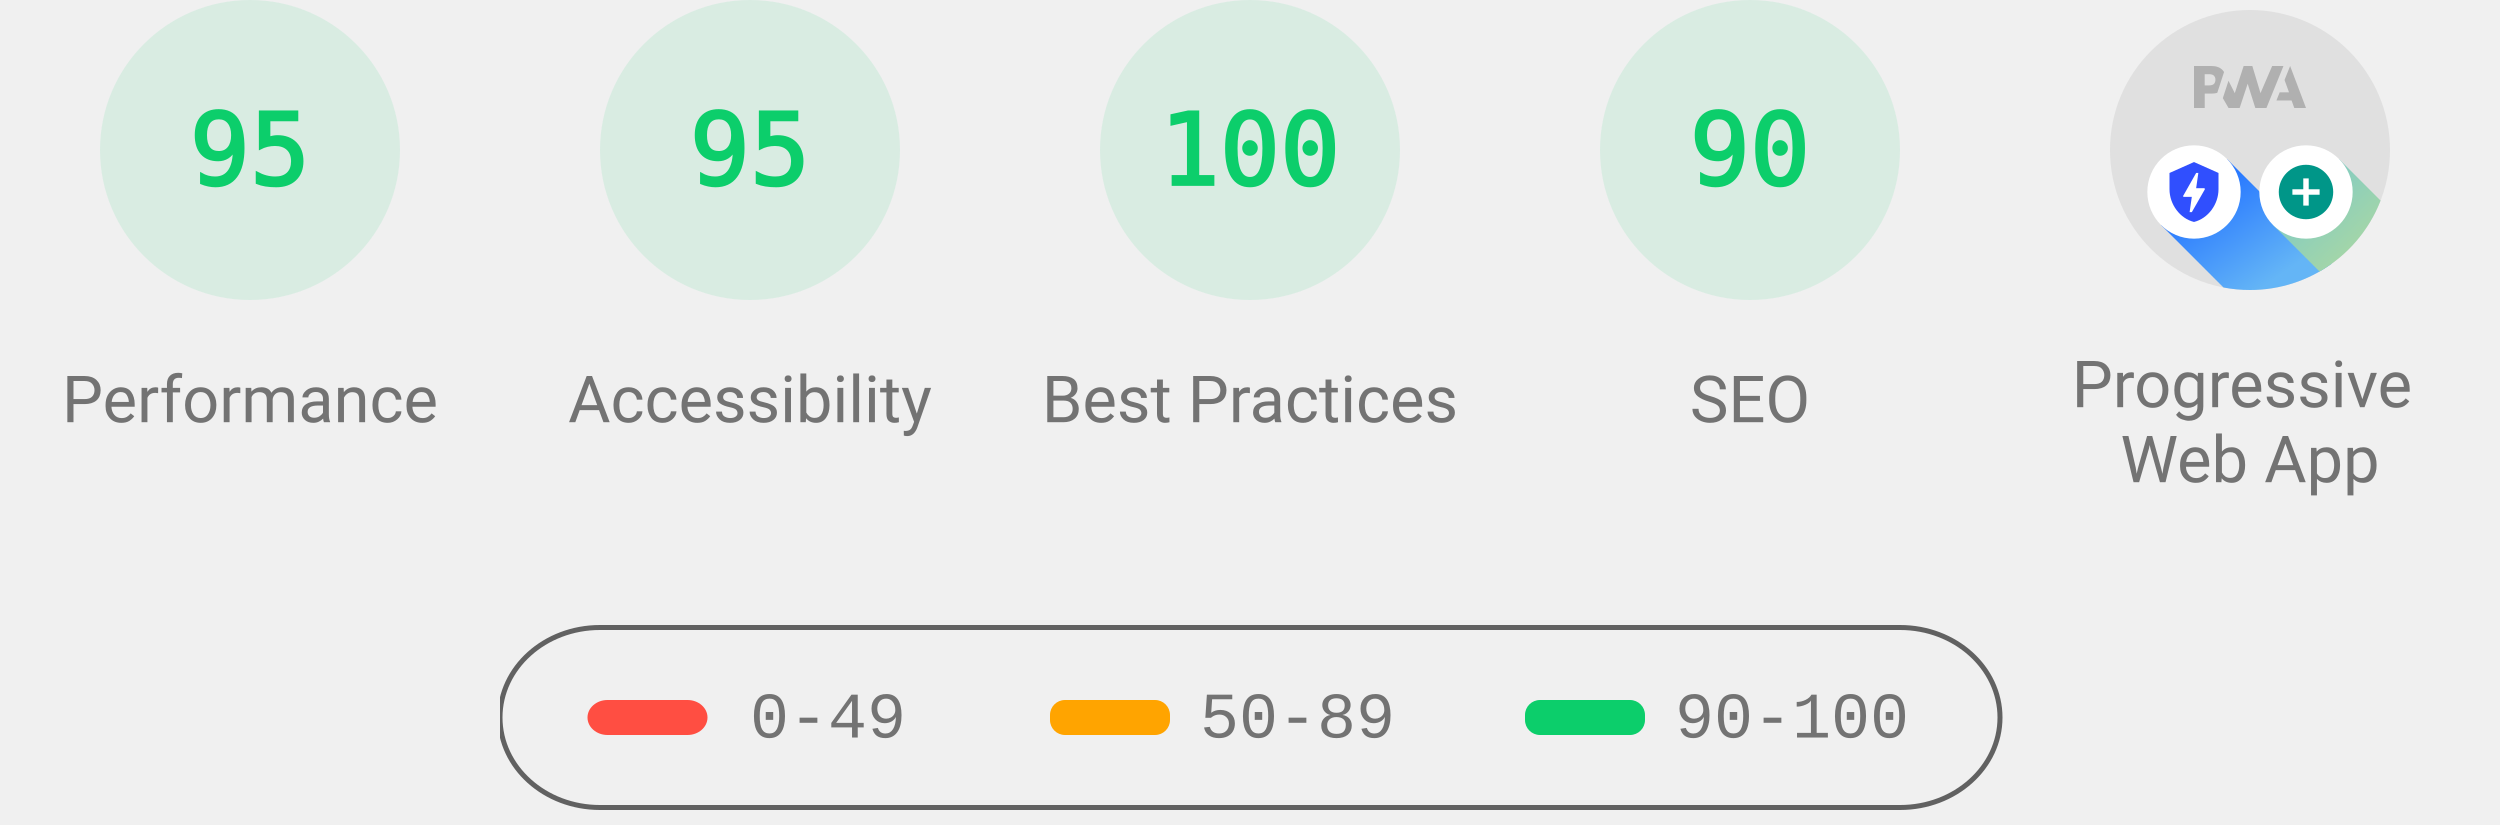
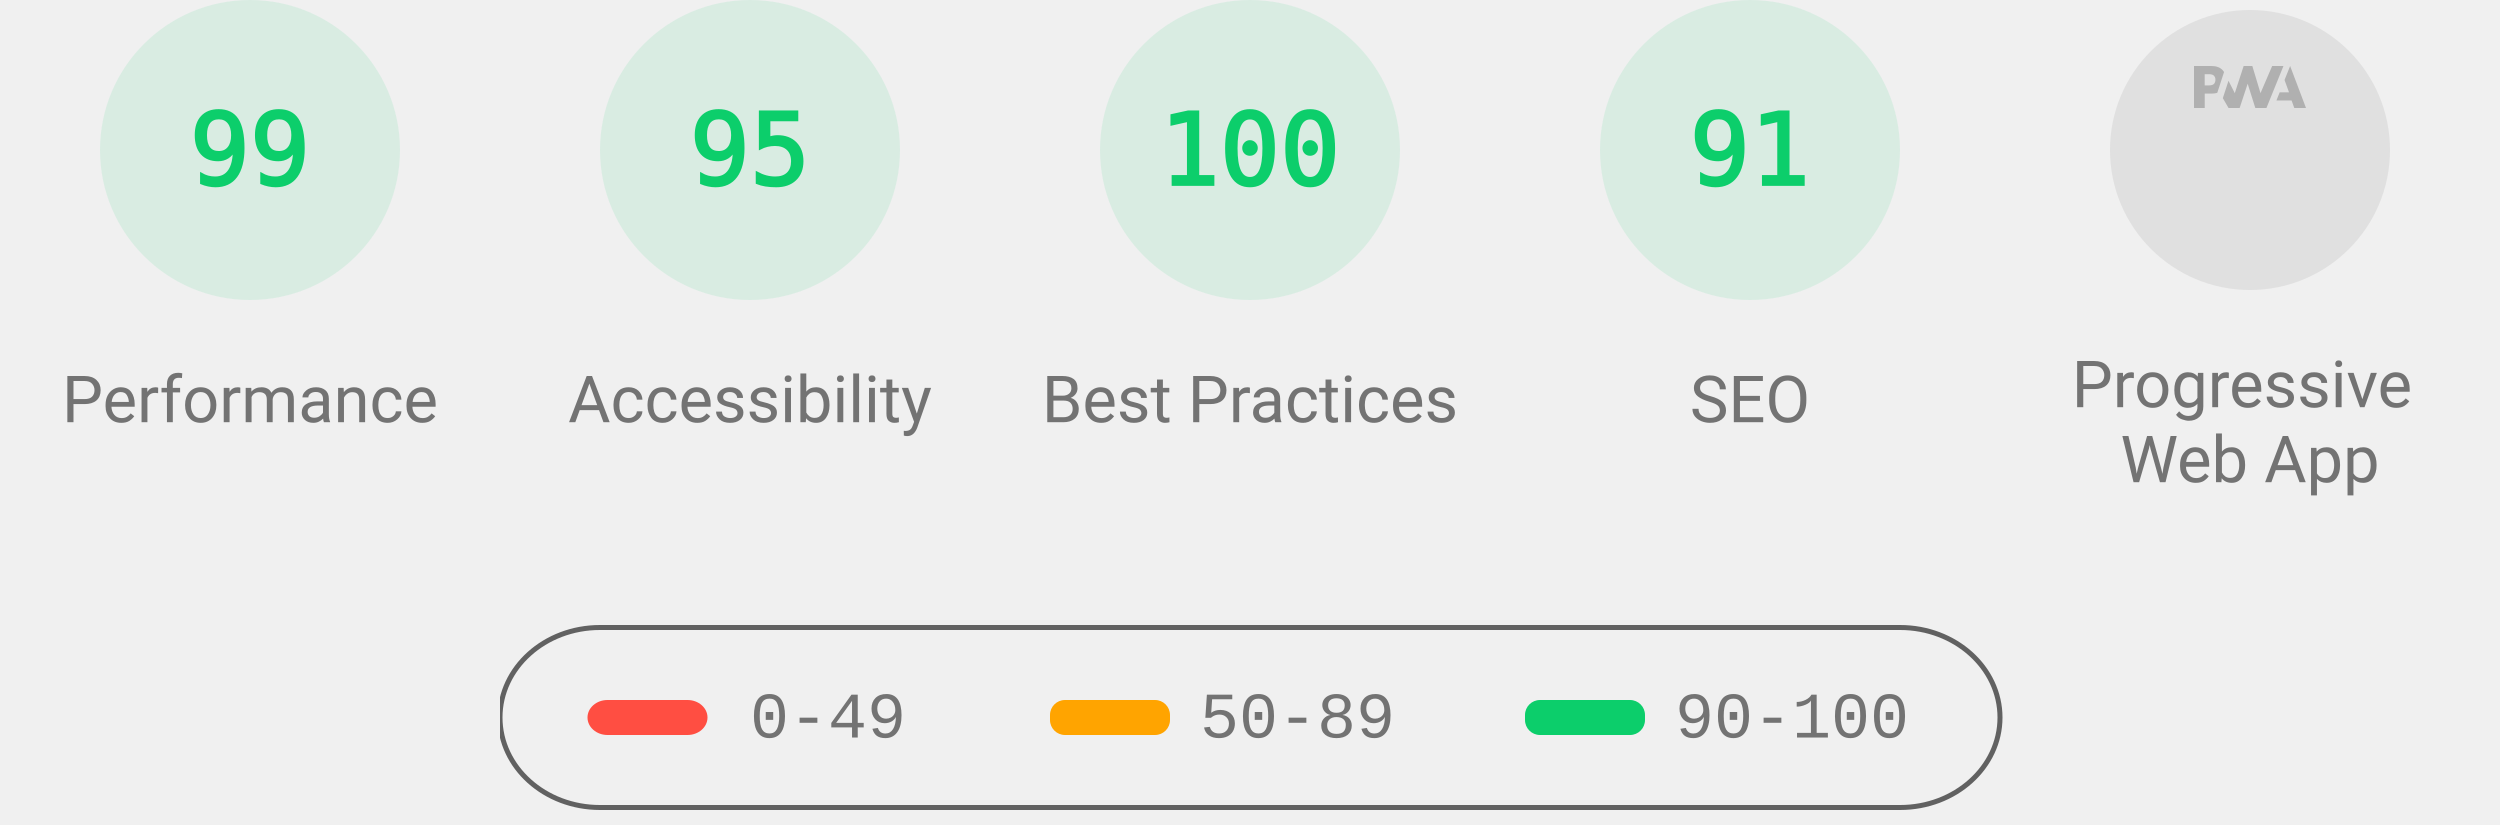
<svg xmlns="http://www.w3.org/2000/svg" class="theme--agnostic" fill="none" width="1000" height="330">
  <style>
			.gauge-base {
				opacity: 0.1
			}

			.gauge-arc {
				fill: none;
				animation-delay: 250ms;
				stroke-linecap: round;
				transform: rotate(-90deg);
				transform-origin: 100px 60px;
				animation: load-gauge 1s ease forwards
			}

			.guage-text {
				font-size: 40px;
				font-family: monospace;
				text-align: center
			}

			.guage-red {
				color: #ff4e42;
				fill: #ff4e42;
				stroke: #ff4e42
			}
			.guage-orange {
				color: #ffa400;
				fill: #ffa400;
				stroke: #ffa400
			}
			.guage-green {
				color: #0cce6b;
				fill: #0cce6b;
				stroke: #0cce6b
			}
			.theme--agnostic .guage-undefined {
				color: #5c5c5c;
				fill: #5c5c5c;
				stroke: #5c5c5c
			}
			.theme--light .guage-undefined {
				color: #1e1e1e;
				fill: #1e1e1e;
				stroke: #1e1e1e
			}
			.theme--dark .guage-undefined {
				color: #f5f5f5;
				fill: #f5f5f5;
				stroke: #f5f5f5
			}

			.guage-title {
				stroke: none;
				font-size: 26px;
				line-height: 26px;
				font-family: Roboto, Halvetica, Arial, sans-serif
			}
			.metric.guage-title {
				font-family: 'Courier New', Courier, monospace
			}
			.theme--agnostic .guage-title {
				color: #737373;
				fill: #737373
			}
			.theme--light .guage-title {
				color: #212121;
				fill: #212121
			}
			.theme--dark .guage-title {
				color: #f5f5f5;
				fill: #f5f5f5
			}

			@keyframes load-gauge {
				from {
					stroke-dasharray: 0 352.858
				}
			}
			.lh-gauge--pwa__disc {
				fill: #e0e0e0
			}
			.lh-gauge--pwa__logo {
				position: relative;
				fill: #b0b0b0
			}
			.lh-gauge--pwa__invisible {
				display: none
			}
			.lh-gauge--pwa__visible {
				display: inline
			}
			.guage-invisible {
				display: none
			}
			.lh-gauge--pwa__logo--primary-color {
				fill: #304ffe
			}
			.theme--agnostic .lh-gauge--pwa__logo--secondary-color {
				fill: #787878
			}
			.theme--light .lh-gauge--pwa__logo--secondary-color {
				fill: #3d3d3d
			}
			.theme--dark .lh-gauge--pwa__logo--secondary-color {
				fill: #d8b6b6
			}
			.theme--light #svg_2 {
				stroke: #00000022
			}
			.theme--agnostic #svg_2 {
				stroke: #616161
			}
			.theme--light #svg_2 {
				stroke: #00000022
			}
			.theme--dark #svg_2 {
				stroke: #f5f5f566
			}
		</style>
  <svg class="guage-div guage-perf guage-green" viewBox="0 0 200 200" width="200" height="200" x="0" y="0">
    <circle class="gauge-base" r="56" cx="100" cy="60" stroke-width="8" />
-     <circle class="gauge-arc guage-arc-1" r="56" cx="100" cy="60" stroke-width="8" style="stroke-dasharray: 334.265, 351.858;" />
-     <text class="guage-text" x="100px" y="60px" alignment-baseline="central" dominant-baseline="central" text-anchor="middle">95</text>
+     <circle class="gauge-arc guage-arc-1" r="56" cx="100" cy="60" stroke-width="8" style="stroke-dasharray: 348.339, 351.858;" />
+     <text class="guage-text" x="100px" y="60px" alignment-baseline="central" dominant-baseline="central" text-anchor="middle">99</text>
    <text class="guage-title" x="100px" y="160px" alignment-baseline="central" dominant-baseline="central" text-anchor="middle">Performance</text>
  </svg>,<svg class="guage-div guage-perf guage-green" viewBox="0 0 200 200" width="200" height="200" x="200" y="0">
    <circle class="gauge-base" r="56" cx="100" cy="60" stroke-width="8" />
    <circle class="gauge-arc guage-arc-1" r="56" cx="100" cy="60" stroke-width="8" style="stroke-dasharray: 334.265, 351.858;" />
    <text class="guage-text" x="100px" y="60px" alignment-baseline="central" dominant-baseline="central" text-anchor="middle">95</text>
    <text class="guage-title" x="100px" y="160px" alignment-baseline="central" dominant-baseline="central" text-anchor="middle">Accessibility</text>
  </svg>,<svg class="guage-div guage-perf guage-green" viewBox="0 0 200 200" width="200" height="200" x="400" y="0">
    <circle class="gauge-base" r="56" cx="100" cy="60" stroke-width="8" />
    <circle class="gauge-arc guage-arc-1" r="56" cx="100" cy="60" stroke-width="8" style="stroke-dasharray: 351.858, 351.858;" />
    <text class="guage-text" x="100px" y="60px" alignment-baseline="central" dominant-baseline="central" text-anchor="middle">100</text>
    <text class="guage-title" x="100px" y="160px" alignment-baseline="central" dominant-baseline="central" text-anchor="middle">Best Practices</text>
  </svg>,<svg class="guage-div guage-perf guage-green" viewBox="0 0 200 200" width="200" height="200" x="600" y="0">
    <circle class="gauge-base" r="56" cx="100" cy="60" stroke-width="8" />
-     <circle class="gauge-arc guage-arc-1" r="56" cx="100" cy="60" stroke-width="8" style="stroke-dasharray: 316.672, 351.858;" />
-     <text class="guage-text" x="100px" y="60px" alignment-baseline="central" dominant-baseline="central" text-anchor="middle">90</text>
+     <circle class="gauge-arc guage-arc-1" r="56" cx="100" cy="60" stroke-width="8" style="stroke-dasharray: 320.191, 351.858;" />
+     <text class="guage-text" x="100px" y="60px" alignment-baseline="central" dominant-baseline="central" text-anchor="middle">91</text>
    <text class="guage-title" x="100px" y="160px" alignment-baseline="central" dominant-baseline="central" text-anchor="middle">SEO</text>
  </svg>,<svg class="guage-div guage-pwa" viewBox="0 0 200 200" width="200" height="200" x="800" y="0">
    <svg viewBox="0 0 60 60" width="112" height="112" x="44" y="4">
      <defs>
        <linearGradient id="lh-gauge--pwa__check-circle__gradient-0" x1="50%" y1="0%" x2="50%" y2="100%">
          <stop stop-color="#00C852" offset="0%" />
          <stop stop-color="#009688" offset="100%" />
        </linearGradient>
        <linearGradient id="lh-gauge--pwa__installable__shadow-gradient-0" x1="76.056%" x2="24.111%" y1="82.995%" y2="24.735%">
          <stop stop-color="#A5D6A7" offset="0%" />
          <stop stop-color="#80CBC4" offset="100%" />
        </linearGradient>
        <linearGradient id="lh-gauge--pwa__fast-reliable__shadow-gradient-0" x1="76.056%" y1="82.995%" x2="25.678%" y2="26.493%">
          <stop stop-color="#64B5F6" offset="0%" />
          <stop stop-color="#2979FF" offset="100%" />
        </linearGradient>
        <g id="lh-gauge--pwa__fast-reliable-badge-0">
          <circle fill="#FFFFFF" cx="10" cy="10" r="10" />
          <path fill="#304FFE" d="M10 3.58l5.25 2.34v3.5c0 3.23-2.24 6.26-5.25 7-3.01-.74-5.25-3.77-5.25-7v-3.5L10 3.58zm-.47 10.74l2.76-4.83.03-.07c.04-.08 0-.24-.22-.24h-1.64l.47-3.26h-.47l-2.7 4.77c-.02.01.05-.1-.04.05-.09.16-.1.31.18.31h1.63l-.47 3.27h.47z" />
        </g>
        <g id="lh-gauge--pwa__installable-badge-0">
          <circle fill="#FFFFFF" cx="10" cy="10" r="10" />
          <path fill="#009688" d="M10 4.167A5.835 5.835 0 0 0 4.167 10 5.835 5.835 0 0 0 10 15.833 5.835 5.835 0 0 0 15.833 10 5.835 5.835 0 0 0 10 4.167zm2.917 6.416h-2.334v2.334H9.417v-2.334H7.083V9.417h2.334V7.083h1.166v2.334h2.334v1.166z" />
        </g>
      </defs>
      <g stroke="none" fill-rule="nonzero">
        <circle class="lh-gauge--pwa__disc" cx="30" cy="30" r="30" />
        <g class="lh-gauge--pwa__logo">
          <path d="M35.66 19.39l.7-1.75h2L37.4 15 38.6 12l3.4 9h-2.51l-.58-1.61z" />
          <path d="M33.52 21l3.65-9h-2.42l-2.5 5.82L30.5 12h-1.86l-1.9 5.82-1.35-2.65-1.21 3.72L25.4 21h2.38l1.72-5.2 1.64 5.2z" />
          <path fill-rule="nonzero" d="M20.3 17.91h1.48c.45 0 .85-.05 1.2-.15l.39-1.18 1.07-3.3a2.64 2.64 0 0 0-.28-.37c-.55-.6-1.36-.91-2.42-.91H18v9h2.3V17.9zm1.96-3.84c.22.22.33.5.33.87 0 .36-.1.65-.29.87-.2.23-.59.35-1.15.35h-.86v-2.41h.87c.52 0 .89.1 1.1.32z" />
        </g>
        <rect class="lh-gauge--pwa__component lh-gauge--pwa__na-line lh-gauge--pwa__invisible" fill="#FFFFFF" x="20" y="32" width="20" height="4" rx="2" />
        <g class="lh-gauge--pwa__component lh-gauge--pwa__fast-reliable-badge lh-gauge--pwa__invisible" transform="translate(20, 29)">
          <path fill="url(#lh-gauge--pwa__fast-reliable__shadow-gradient-0)" d="M33.63 19.49A30 30 0 0 1 16.2 30.36L3 17.14 17.14 3l16.49 16.49z" />
          <use href="#lh-gauge--pwa__fast-reliable-badge-0" />
        </g>
        <g class="lh-gauge--pwa__component lh-gauge--pwa__installable-badge lh-gauge--pwa__invisible" transform="translate(20, 29)">
          <path fill="url(#lh-gauge--pwa__installable__shadow-gradient-0)" d="M33.629 19.487c-4.272 5.453-10.391 9.39-17.415 10.869L3 17.142 17.142 3 33.63 19.487z" />
          <use href="#lh-gauge--pwa__installable-badge-0" />
        </g>
-         <g class="lh-gauge--pwa__component lh-gauge--pwa__fast-reliable-installable-badges lh-gauge--pwa__visible">
+         <g class="lh-gauge--pwa__component lh-gauge--pwa__fast-reliable-installable-badges lh-gauge--pwa__invisible">
          <g transform="translate(8, 29)">
            <path fill="url(#lh-gauge--pwa__fast-reliable__shadow-gradient-0)" d="M16.321 30.463L3 17.143 17.142 3l22.365 22.365A29.864 29.864 0 0 1 22 31c-1.942 0-3.84-.184-5.679-.537z" />
            <use href="#lh-gauge--pwa__fast-reliable-badge-0" />
          </g>
          <g transform="translate(32, 29)">
            <path fill="url(#lh-gauge--pwa__installable__shadow-gradient-0)" d="M25.982 11.84a30.107 30.107 0 0 1-13.08 15.203L3 17.143 17.142 3l8.84 8.84z" />
            <use href="#lh-gauge--pwa__installable-badge-0" />
          </g>
        </g>
        <g class="lh-gauge--pwa__component lh-gauge--pwa__check-circle lh-gauge--pwa__invisible" transform="translate(18, 28)">
          <circle fill="#FFFFFF" cx="12" cy="12" r="12" />
          <path fill="url(#lh-gauge--pwa__check-circle__gradient-0)" d="M12 2a10 10 0 1 0 0 20 10 10 0 0 0 0-20zm-2 15l-5-5 1.41-1.41L10 14.17l7.59-7.59L19 8l-9 9z" />
        </g>
      </g>
    </svg>
    <text class="guage-title" y="160px" alignment-baseline="central" dominant-baseline="central" text-anchor="middle">
      <tspan x="100px" dy="-6px">Progressive</tspan>
      <tspan x="100px" dy="30px">Web App</tspan>
    </text>
  </svg>
  <svg width="604" height="76" x="200" y="250">
    <g>
      <rect fill="none" id="canvas_background" height="80" width="604" y="-1" x="-1" />
      <g display="none" overflow="visible" y="0" x="0" height="100%" width="100%" id="canvasGrid">
        <rect fill="url(#gridpattern)" stroke-width="0" y="0" x="0" height="100%" width="100%" />
      </g>
    </g>
    <g>
      <rect fill-opacity="0" stroke-width="2" rx="40" id="svg_2" height="72" width="600" y="1" x="0" fill="#000000" />
      <rect stroke="#000" rx="8" id="svg_3" height="14" width="48" y="30" x="35" stroke-opacity="null" stroke-width="0" fill="#ff4e42" />
      <rect stroke="#000" rx="6" id="svg_4" height="14" width="48" y="30" x="220" stroke-opacity="null" stroke-width="0" fill="#ffa400" />
      <rect stroke="#000" rx="6" id="svg_5" height="14" width="48" y="30" x="410" stroke-opacity="null" stroke-width="0" fill="#0cce6b" />
      <text class="metric guage-title" xml:space="preserve" text-anchor="start" font-size="26" id="svg_6" y="45" x="100" stroke-opacity="null" stroke-width="0" stroke="#000">0-49</text>
      <text class="metric guage-title" xml:space="preserve" text-anchor="start" font-size="26" id="svg_7" y="45" x="280" stroke-opacity="null" stroke-width="0" stroke="#000">50-89</text>
      <text class="metric guage-title" xml:space="preserve" text-anchor="start" font-size="26" id="svg_8" y="45" x="470" stroke-opacity="null" stroke-width="0" stroke="#000">90-100</text>
    </g>
  </svg>
</svg>
